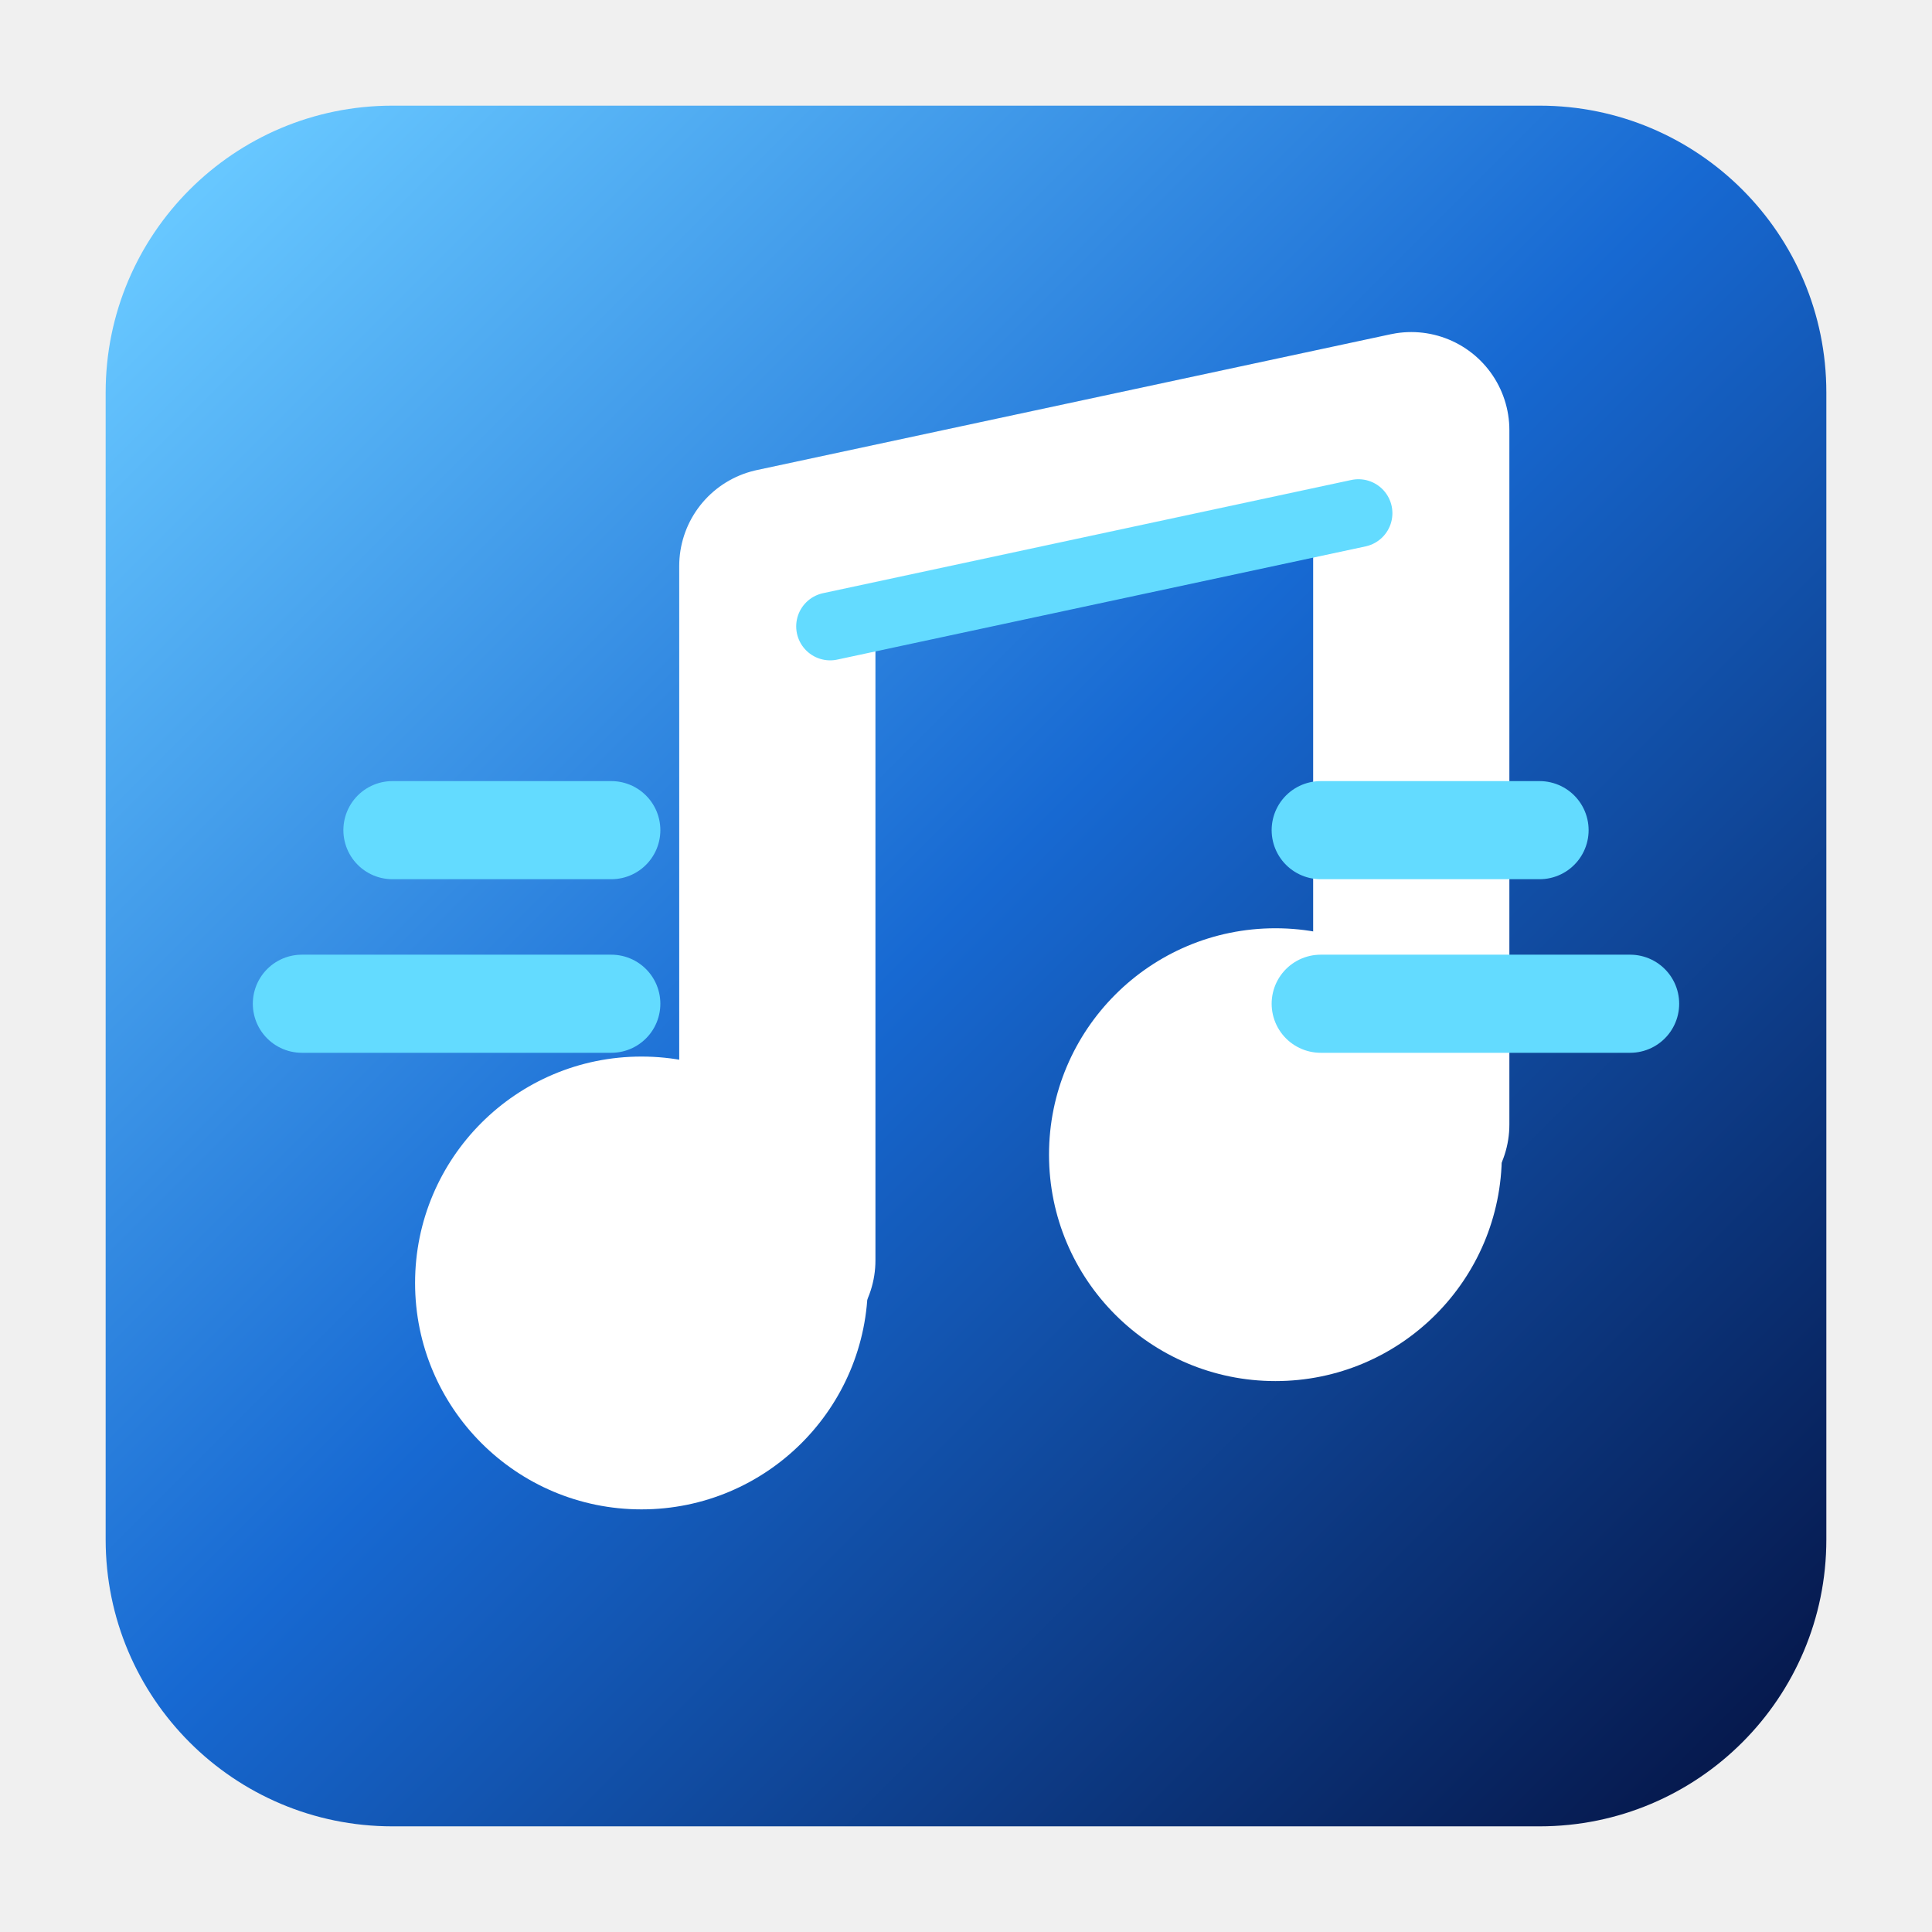
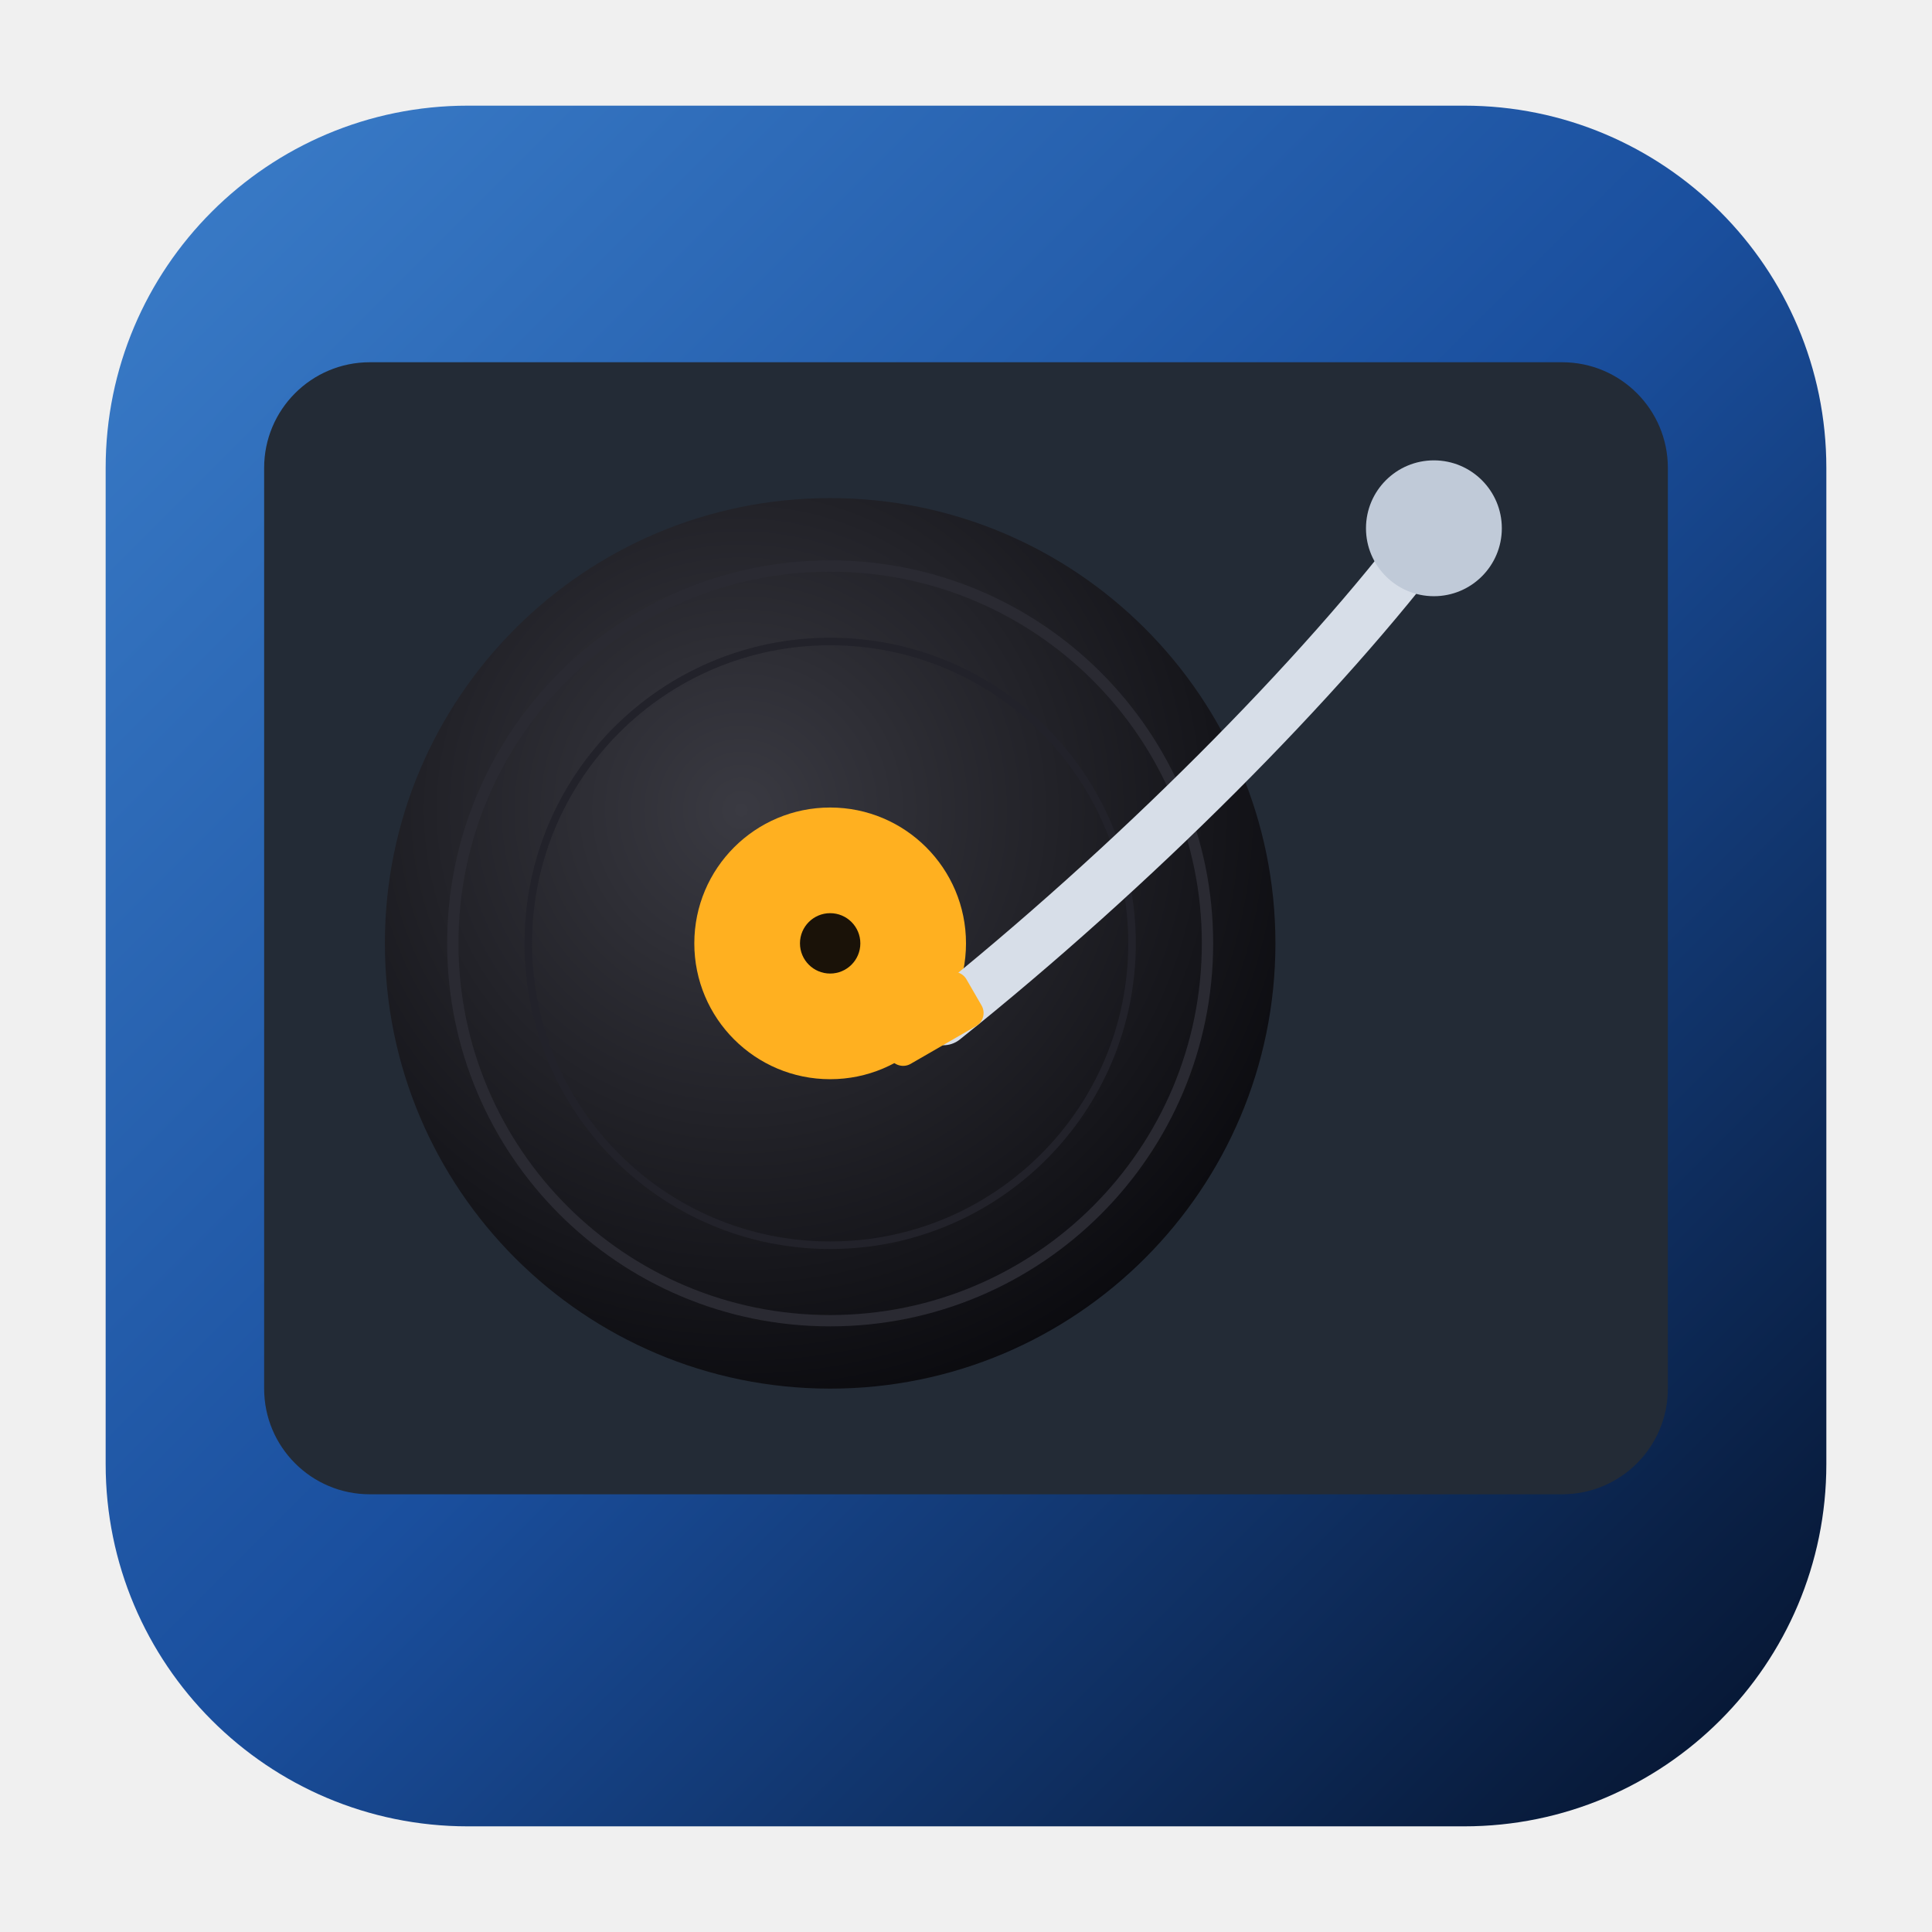
<svg xmlns="http://www.w3.org/2000/svg" viewBox="0 0 512 512">
  <defs>
-     <linearGradient id="tray-bg" x1="52" y1="52" x2="460" y2="460" gradientUnits="userSpaceOnUse">
-       <stop offset="0" stop-color="#67c7ff" />
-       <stop offset="0.48" stop-color="#1769d2" />
-       <stop offset="1" stop-color="#061a4f" />
+     <linearGradient id="tray-bg" x1="40" y1="40" x2="470" y2="470" gradientUnits="userSpaceOnUse">
+       <stop offset="0" stop-color="#3A7CC8" />
+       <stop offset="0.5" stop-color="#1A4F9E" />
+       <stop offset="1" stop-color="#061530" />
    </linearGradient>
+     <radialGradient id="vinyl" cx="0.4" cy="0.35" r="0.7">
+       <stop offset="0" stop-color="#3A3A42" />
+       <stop offset="1" stop-color="#0A0A0E" />
+     </radialGradient>
  </defs>
-   <rect x="28" y="28" width="456" height="456" rx="76" fill="url(#tray-bg)" />
-   <path d="M206 334V150l168-36v184" fill="none" stroke="#ffffff" stroke-width="52" stroke-linecap="round" stroke-linejoin="round" />
-   <circle cx="170" cy="340" r="60" fill="#ffffff" />
-   <circle cx="338" cy="306" r="60" fill="#ffffff" />
-   <path d="M220 166l140-30" stroke="#63dbff" stroke-width="18" stroke-linecap="round" />
-   <path d="M104 220h58M350 220h58M80 266h82M350 266h82" stroke="#63dbff" stroke-width="26" stroke-linecap="round" />
+   <rect x="28" y="28" width="456" height="456" rx="96" fill="url(#tray-bg)" />
+   <rect x="70" y="96" width="372" height="300" rx="28" fill="#232B36" />
+   <circle cx="220" cy="250" r="118" fill="url(#vinyl)" />
+   <circle cx="220" cy="250" r="100" fill="none" stroke="#2A2A32" stroke-width="3" />
+   <circle cx="220" cy="250" r="80" fill="none" stroke="#22222A" stroke-width="2" />
+   <circle cx="220" cy="250" r="36" fill="#FFB020" />
+   <circle cx="220" cy="250" r="8" fill="#1A1208" />
+   <path d="M380 140 C350 180 300 230 250 270" fill="none" stroke="#D7DEE8" stroke-width="14" stroke-linecap="round" />
+   <circle cx="380" cy="140" r="18" fill="#C0CAD8" />
+   <rect x="232" y="262" width="28" height="16" rx="4" transform="rotate(-30 246 270)" fill="#FFB020" />
</svg>
